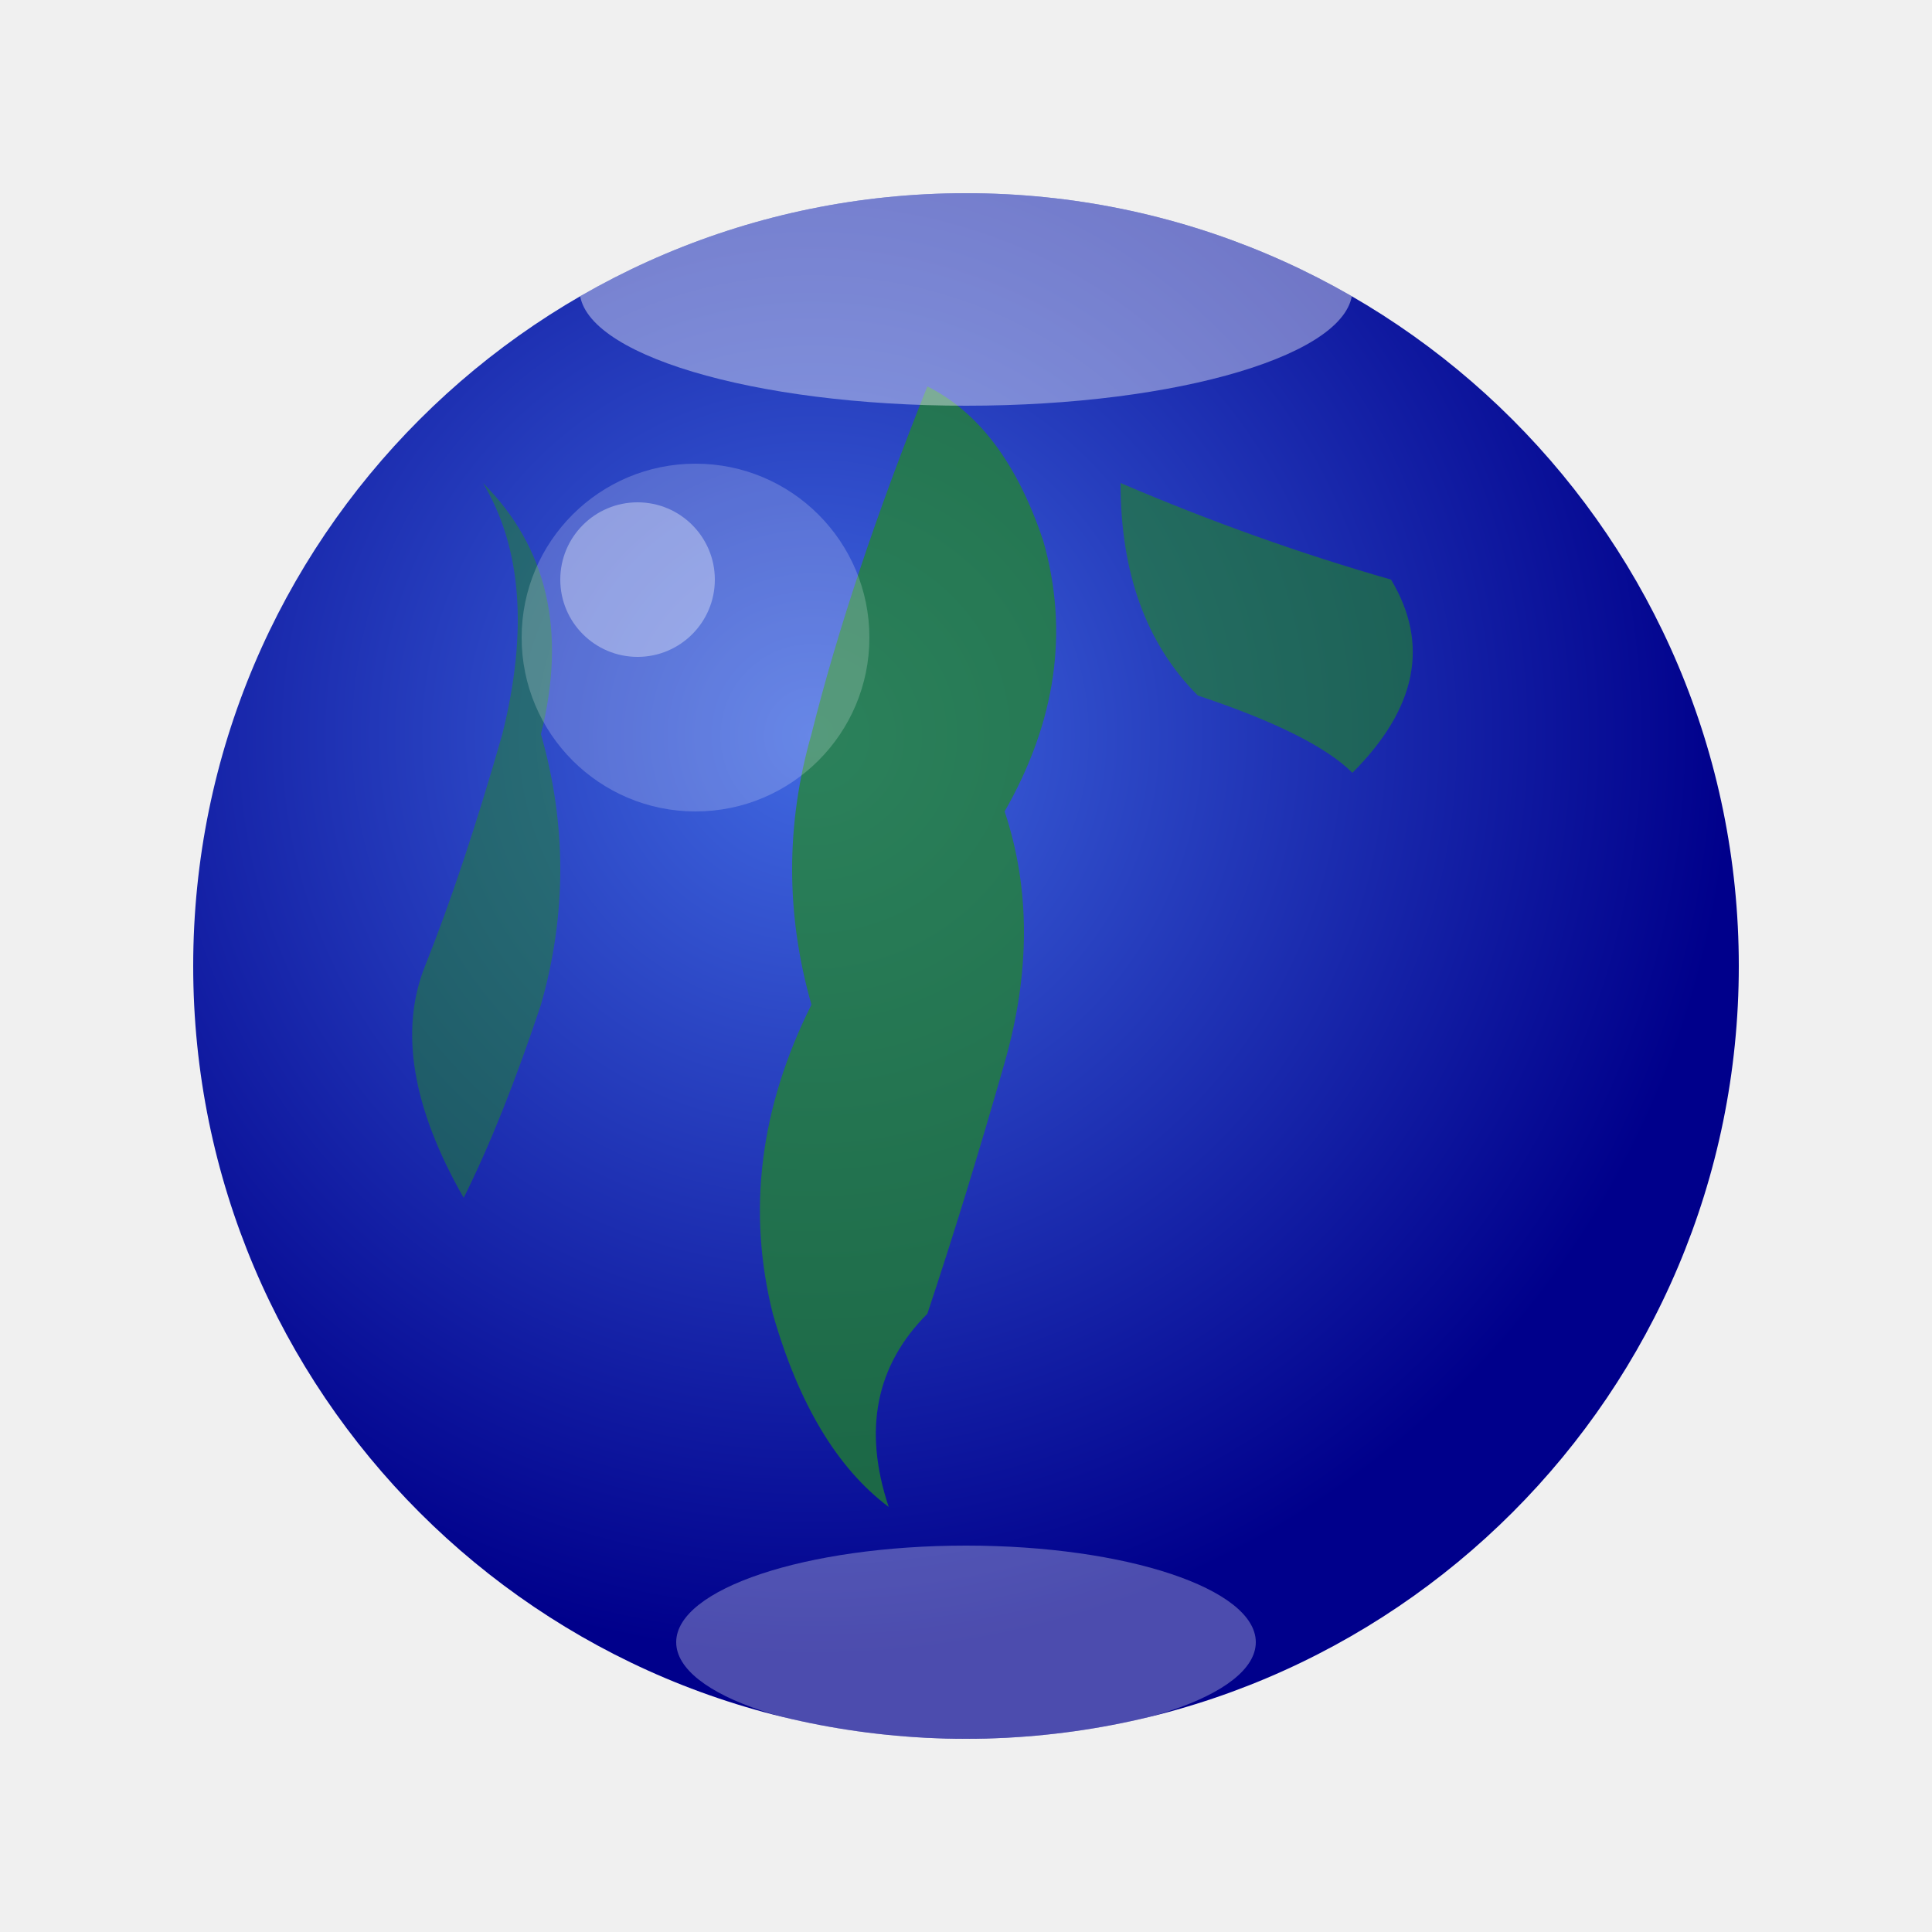
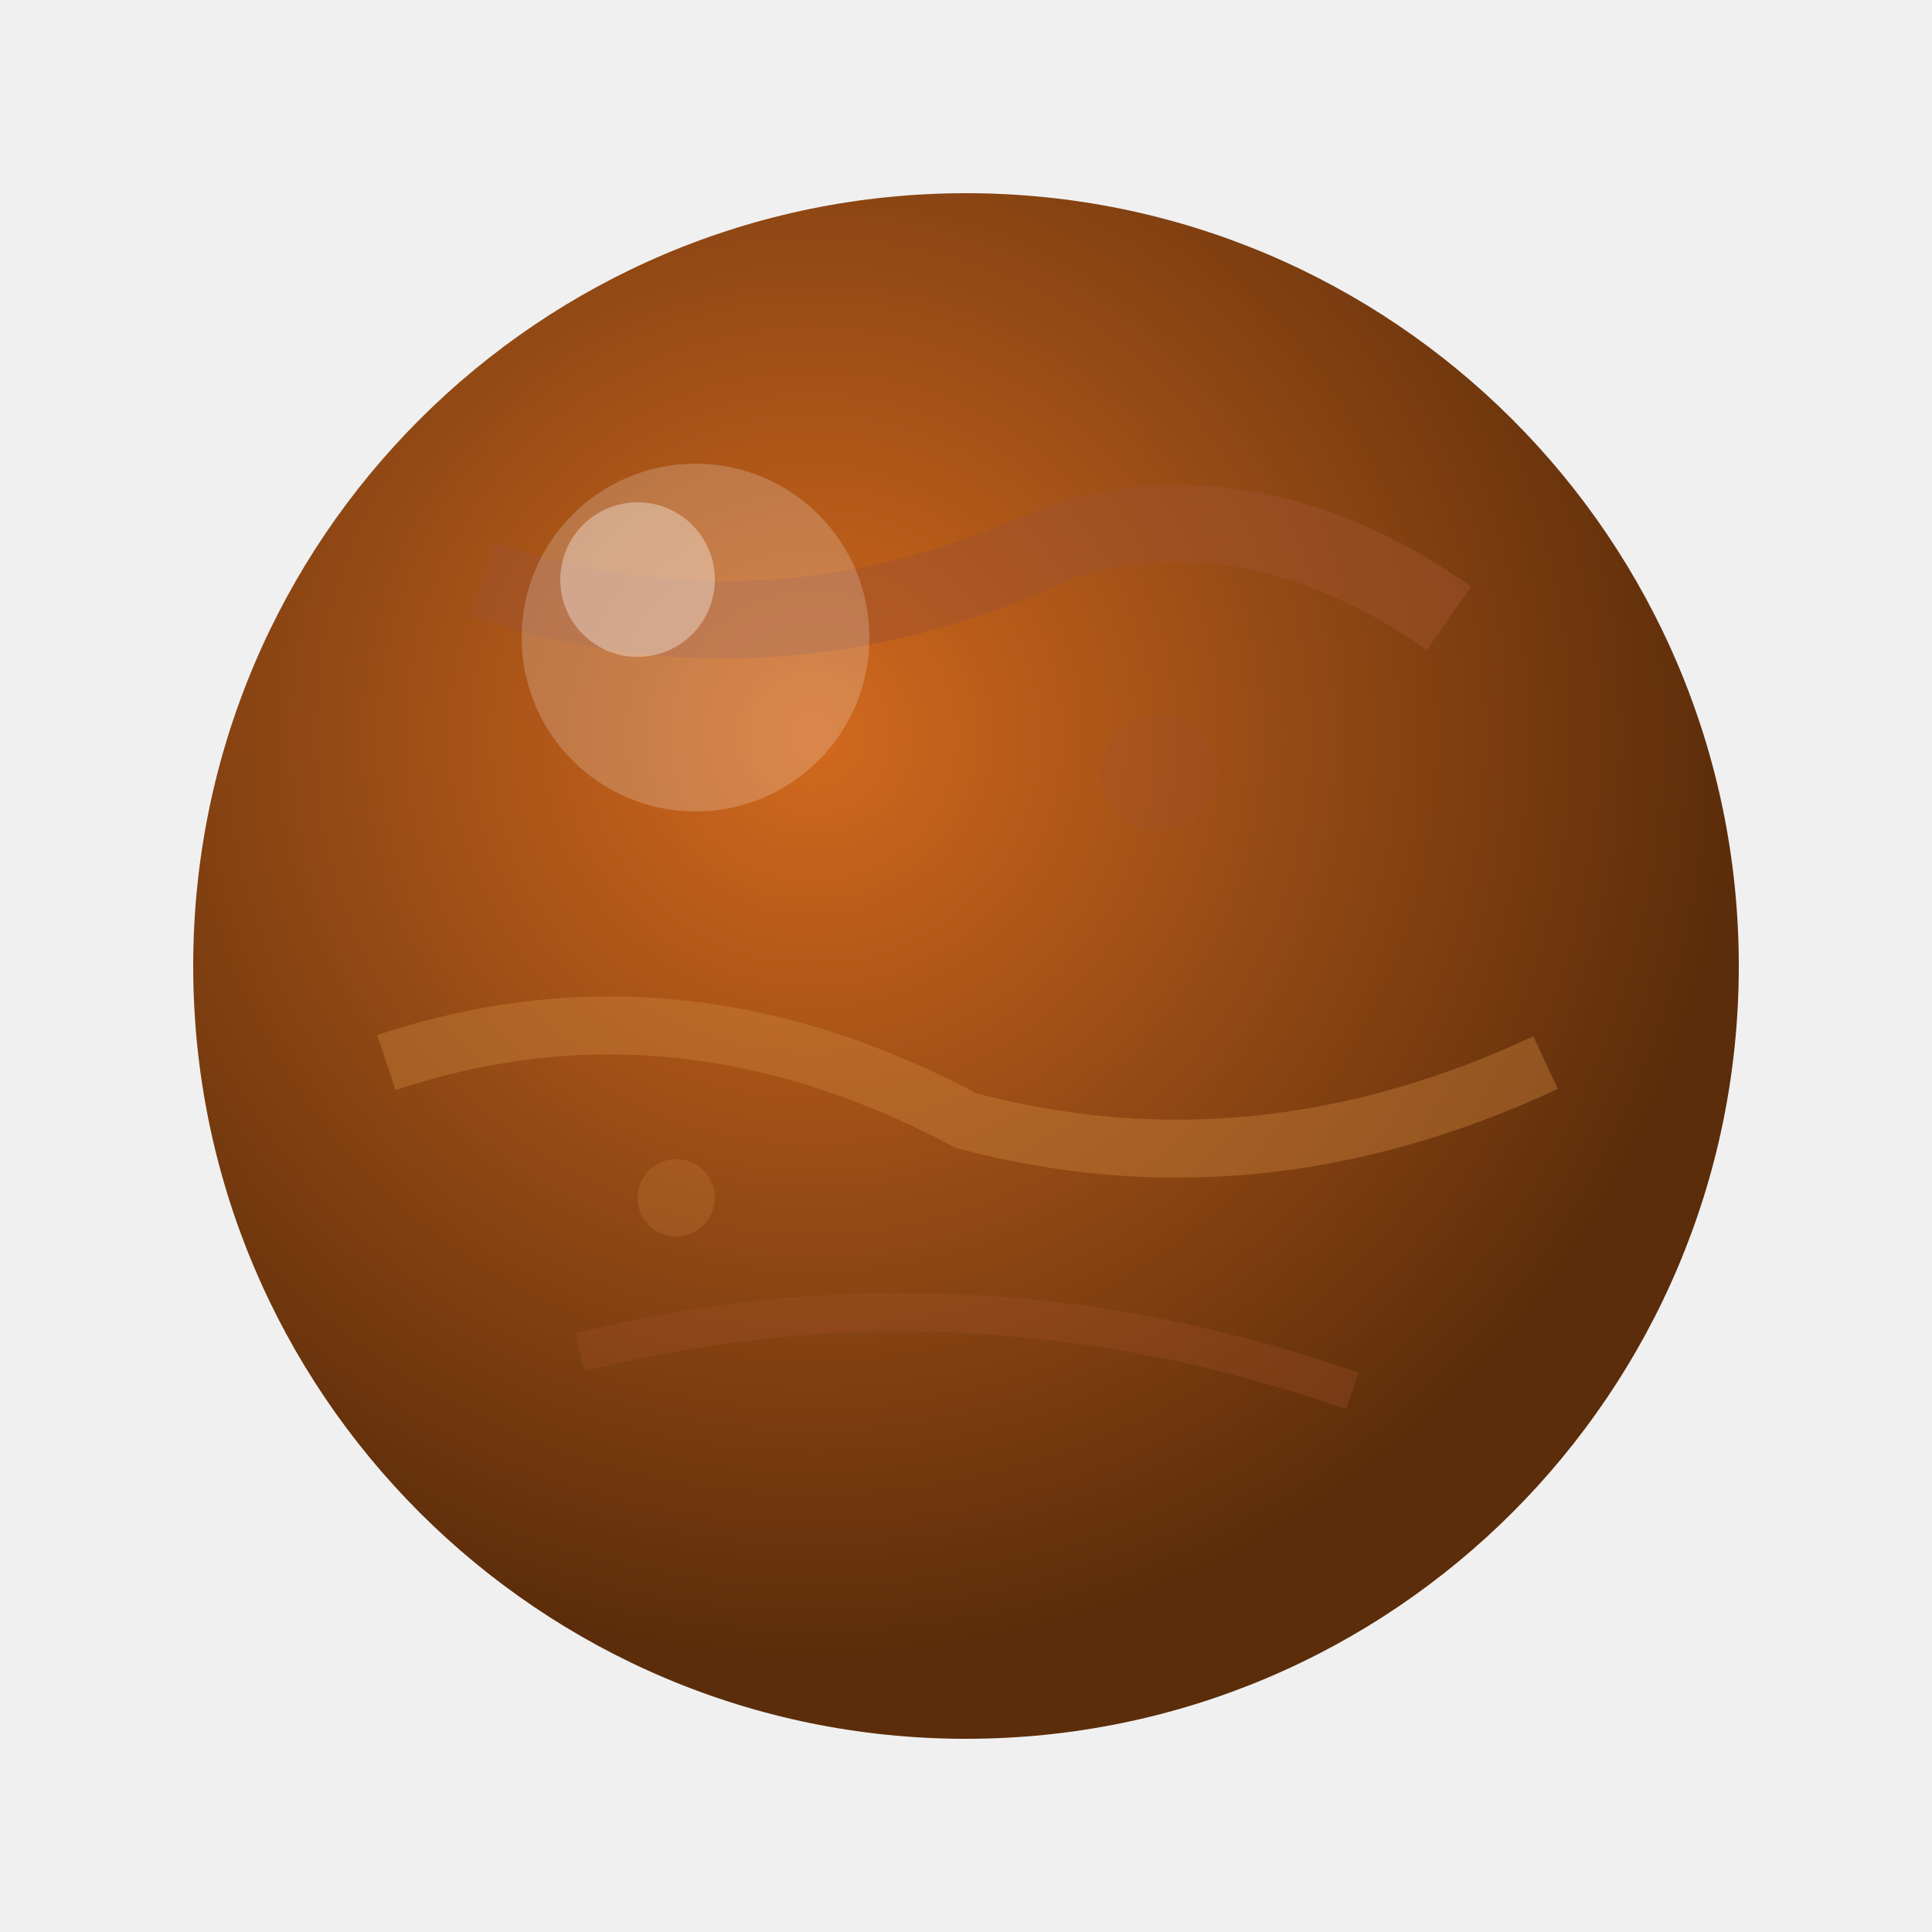
<svg xmlns="http://www.w3.org/2000/svg" viewBox="0 0 100 100">
  <defs>
    <radialGradient id="te" cx="40%" cy="35%" r="60%">
-       <stop offset="0%" stop-color="#4169E1" />
-       <stop offset="100%" stop-color="#00008B" />
+       <stop offset="0%" stop-color="#D2691E" />
+       <stop offset="60%" stop-color="#8B4513" />
+       <stop offset="100%" stop-color="#5C2D0A" />
    </radialGradient>
    <clipPath id="tc">
      <circle cx="50" cy="50" r="40" />
    </clipPath>
  </defs>
  <circle cx="50" cy="50" r="40" fill="url(#te)" />
  <g clip-path="url(#tc)">
-     <path d="M 48 20 Q 52 22 54 28 Q 56 35 52 42 Q 54 48 52 55 Q 50 62 48 68 Q 44 72 46 78 Q 42 75 40 68 Q 38 60 42 52 Q 40 45 42 38 Q 44 30 48 20Z" fill="#228B22" opacity="0.7" />
-     <path d="M 25 25 Q 28 30 26 38 Q 24 45 22 50 Q 20 55 24 62 Q 26 58 28 52 Q 30 45 28 38 Q 30 30 25 25Z" fill="#228B22" opacity="0.5" />
-     <path d="M 58 25 Q 65 28 72 30 Q 75 35 70 40 Q 68 38 62 36 Q 58 32 58 25Z" fill="#228B22" opacity="0.6" />
-     <ellipse cx="50" cy="15" rx="20" ry="6" fill="white" opacity="0.4" />
-     <ellipse cx="50" cy="85" rx="15" ry="5" fill="white" opacity="0.3" />
+     <path d="M 25 30 Q 40 35 55 28 Q 65 25 75 32" fill="none" stroke="#A0522D" stroke-width="4" opacity="0.5" />
+     <path d="M 20 55 Q 35 50 50 58 Q 65 62 80 55" fill="none" stroke="#CD853F" stroke-width="3" opacity="0.4" />
+     <path d="M 30 70 Q 50 65 70 72" fill="none" stroke="#A0522D" stroke-width="2" opacity="0.3" />
+     <circle cx="60" cy="40" r="3" fill="#A0522D" opacity="0.3" />
+     <circle cx="35" cy="62" r="2" fill="#CD853F" opacity="0.25" />
  </g>
  <circle cx="36" cy="33" r="9" fill="white" opacity="0.2" />
  <circle cx="33" cy="30" r="4" fill="white" opacity="0.35" />
</svg>
